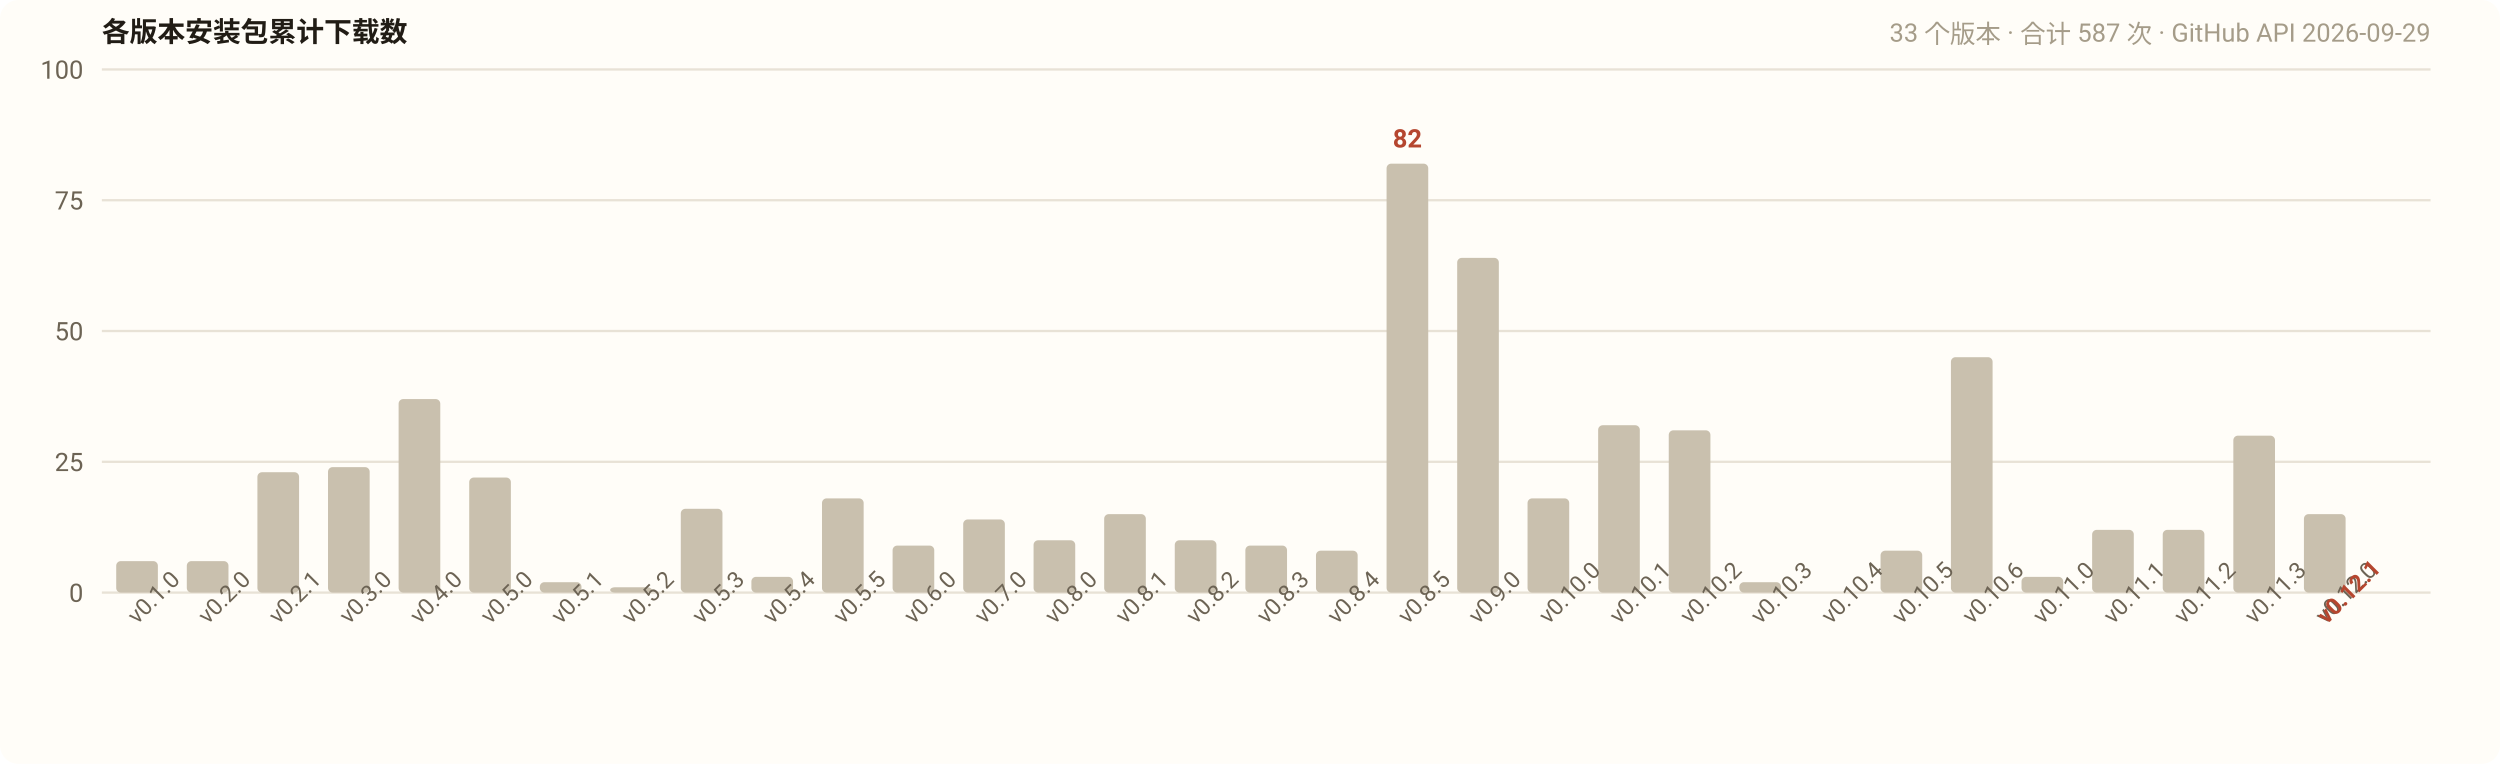
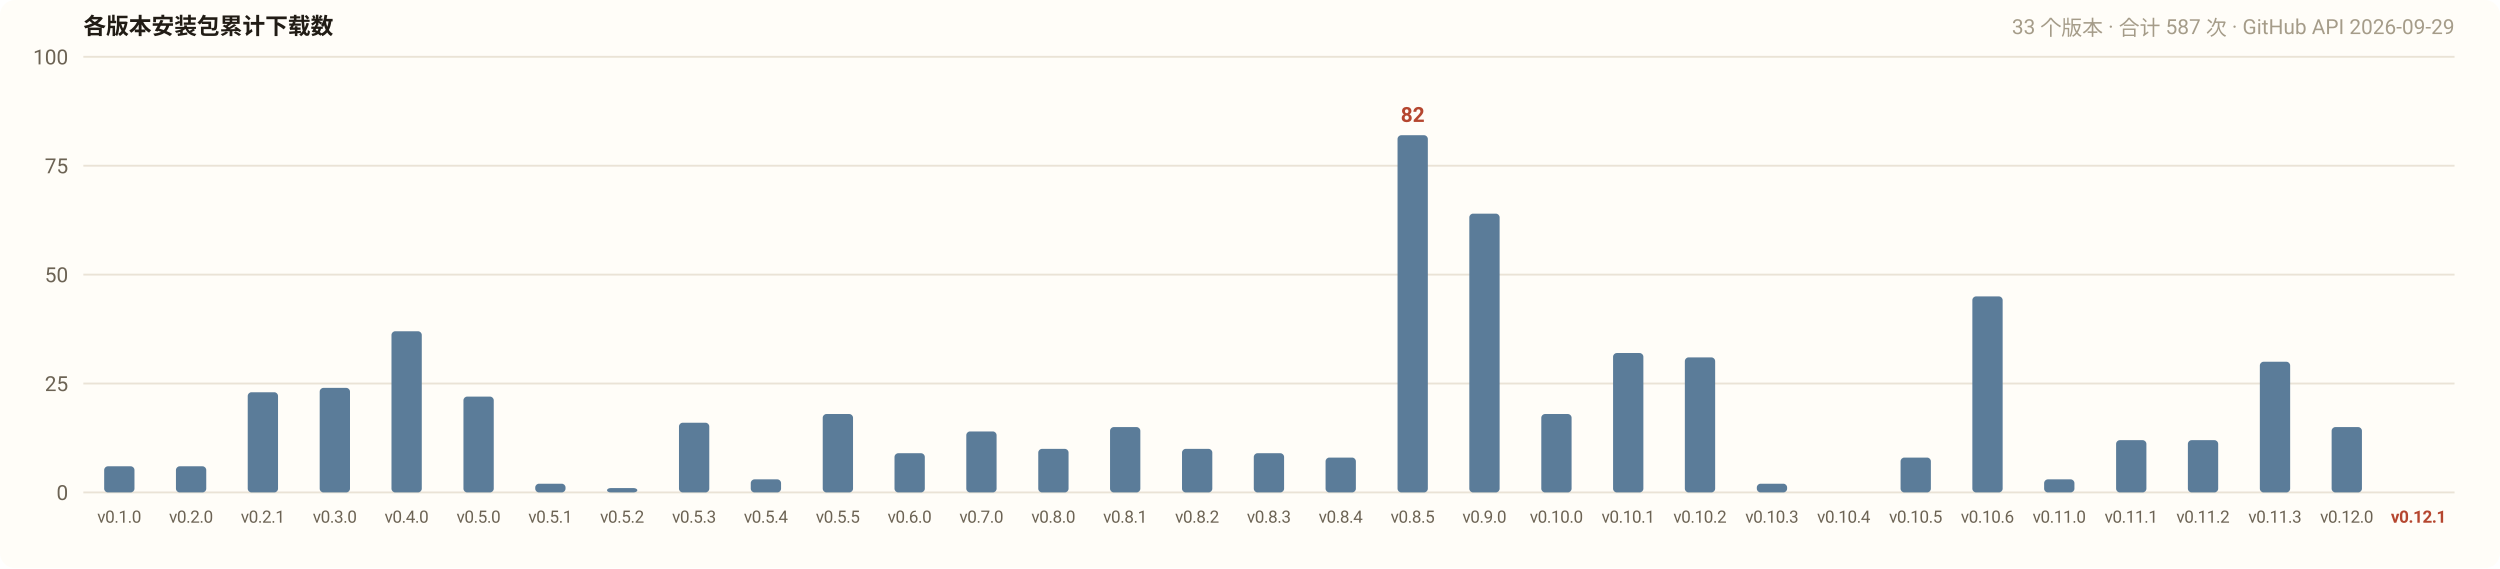
- <svg xmlns="http://www.w3.org/2000/svg" viewBox="0 0 1080 330" width="1080" height="330" role="img" aria-labelledby="dlTitle dlDesc">
-   <rect width="1080" height="330" rx="8" fill="#fffdf8" />
+ <svg xmlns="http://www.w3.org/2000/svg" viewBox="0 0 1320 300" width="1320" height="300" role="img" aria-labelledby="dlTitle dlDesc">
+   <rect width="1320" height="300" rx="8" fill="#fffdf8" />
  <text x="44" y="18" font-size="12" font-weight="600" font-family="ui-sans-serif,-apple-system,&quot;Segoe UI&quot;,Roboto,&quot;Helvetica Neue&quot;,sans-serif" fill="#211c15">各版本安装包累计下载数</text>
-   <text x="1050" y="18" text-anchor="end" font-size="11" font-family="ui-sans-serif,-apple-system,&quot;Segoe UI&quot;,Roboto,&quot;Helvetica Neue&quot;,sans-serif" fill="#a59c89">33 个版本 · 合计 587 次 · GitHub API 2026-09-29</text>
-   <line x1="44" y1="256.0" x2="1050" y2="256.0" stroke="#e8e2d6" stroke-width="1" />
-   <text x="36" y="260.0" text-anchor="end" font-size="11" font-family="ui-sans-serif,-apple-system,&quot;Segoe UI&quot;,Roboto,&quot;Helvetica Neue&quot;,sans-serif" fill="#6c6354">0</text>
-   <line x1="44" y1="199.5" x2="1050" y2="199.5" stroke="#e8e2d6" stroke-width="1" />
-   <text x="36" y="203.5" text-anchor="end" font-size="11" font-family="ui-sans-serif,-apple-system,&quot;Segoe UI&quot;,Roboto,&quot;Helvetica Neue&quot;,sans-serif" fill="#6c6354">25</text>
-   <line x1="44" y1="143.0" x2="1050" y2="143.0" stroke="#e8e2d6" stroke-width="1" />
-   <text x="36" y="147.0" text-anchor="end" font-size="11" font-family="ui-sans-serif,-apple-system,&quot;Segoe UI&quot;,Roboto,&quot;Helvetica Neue&quot;,sans-serif" fill="#6c6354">50</text>
-   <line x1="44" y1="86.5" x2="1050" y2="86.5" stroke="#e8e2d6" stroke-width="1" />
-   <text x="36" y="90.5" text-anchor="end" font-size="11" font-family="ui-sans-serif,-apple-system,&quot;Segoe UI&quot;,Roboto,&quot;Helvetica Neue&quot;,sans-serif" fill="#6c6354">75</text>
-   <line x1="44" y1="30.0" x2="1050" y2="30.0" stroke="#e8e2d6" stroke-width="1" />
+   <text x="1296" y="18" text-anchor="end" font-size="11" font-family="ui-sans-serif,-apple-system,&quot;Segoe UI&quot;,Roboto,&quot;Helvetica Neue&quot;,sans-serif" fill="#a59c89">33 个版本 · 合计 587 次 · GitHub API 2026-09-29</text>
+   <line x1="44" y1="260.0" x2="1296" y2="260.0" stroke="#eae3d6" stroke-width="1" />
+   <text x="36" y="264.0" text-anchor="end" font-size="11" font-family="ui-sans-serif,-apple-system,&quot;Segoe UI&quot;,Roboto,&quot;Helvetica Neue&quot;,sans-serif" fill="#6c6354">0</text>
+   <line x1="44" y1="202.5" x2="1296" y2="202.5" stroke="#eae3d6" stroke-width="1" />
+   <text x="36" y="206.5" text-anchor="end" font-size="11" font-family="ui-sans-serif,-apple-system,&quot;Segoe UI&quot;,Roboto,&quot;Helvetica Neue&quot;,sans-serif" fill="#6c6354">25</text>
+   <line x1="44" y1="145.0" x2="1296" y2="145.0" stroke="#eae3d6" stroke-width="1" />
+   <text x="36" y="149.0" text-anchor="end" font-size="11" font-family="ui-sans-serif,-apple-system,&quot;Segoe UI&quot;,Roboto,&quot;Helvetica Neue&quot;,sans-serif" fill="#6c6354">50</text>
+   <line x1="44" y1="87.5" x2="1296" y2="87.5" stroke="#eae3d6" stroke-width="1" />
+   <text x="36" y="91.5" text-anchor="end" font-size="11" font-family="ui-sans-serif,-apple-system,&quot;Segoe UI&quot;,Roboto,&quot;Helvetica Neue&quot;,sans-serif" fill="#6c6354">75</text>
+   <line x1="44" y1="30.0" x2="1296" y2="30.0" stroke="#eae3d6" stroke-width="1" />
  <text x="36" y="34.0" text-anchor="end" font-size="11" font-family="ui-sans-serif,-apple-system,&quot;Segoe UI&quot;,Roboto,&quot;Helvetica Neue&quot;,sans-serif" fill="#6c6354">100</text>
-   <rect x="50.2" y="242.4" width="18.0" height="13.6" rx="2" fill="#c9c0ae" />
-   <rect x="80.7" y="242.4" width="18.0" height="13.6" rx="2" fill="#c9c0ae" />
-   <rect x="111.2" y="204.0" width="18.0" height="52.0" rx="2" fill="#c9c0ae" />
-   <rect x="141.7" y="201.8" width="18.0" height="54.2" rx="2" fill="#c9c0ae" />
-   <rect x="172.2" y="172.4" width="18.0" height="83.6" rx="2" fill="#c9c0ae" />
-   <rect x="202.7" y="206.3" width="18.0" height="49.7" rx="2" fill="#c9c0ae" />
-   <rect x="233.2" y="251.5" width="18.0" height="4.5" rx="2" fill="#c9c0ae" />
-   <rect x="263.6" y="253.7" width="18.0" height="2.3" rx="2" fill="#c9c0ae" />
-   <rect x="294.1" y="219.8" width="18.0" height="36.2" rx="2" fill="#c9c0ae" />
-   <rect x="324.6" y="249.2" width="18.0" height="6.8" rx="2" fill="#c9c0ae" />
-   <rect x="355.1" y="215.3" width="18.0" height="40.7" rx="2" fill="#c9c0ae" />
-   <rect x="385.6" y="235.7" width="18.0" height="20.3" rx="2" fill="#c9c0ae" />
-   <rect x="416.1" y="224.4" width="18.0" height="31.6" rx="2" fill="#c9c0ae" />
-   <rect x="446.5" y="233.4" width="18.0" height="22.6" rx="2" fill="#c9c0ae" />
-   <rect x="477.0" y="222.1" width="18.0" height="33.9" rx="2" fill="#c9c0ae" />
-   <rect x="507.5" y="233.4" width="18.0" height="22.6" rx="2" fill="#c9c0ae" />
-   <rect x="538.0" y="235.7" width="18.0" height="20.3" rx="2" fill="#c9c0ae" />
-   <rect x="568.5" y="237.9" width="18.0" height="18.1" rx="2" fill="#c9c0ae" />
-   <rect x="599.0" y="70.7" width="18.0" height="185.3" rx="2" fill="#c9c0ae" />
-   <rect x="629.5" y="111.4" width="18.0" height="144.6" rx="2" fill="#c9c0ae" />
-   <rect x="659.9" y="215.3" width="18.0" height="40.7" rx="2" fill="#c9c0ae" />
-   <rect x="690.4" y="183.7" width="18.0" height="72.3" rx="2" fill="#c9c0ae" />
-   <rect x="720.9" y="185.9" width="18.0" height="70.1" rx="2" fill="#c9c0ae" />
-   <rect x="751.4" y="251.5" width="18.0" height="4.5" rx="2" fill="#c9c0ae" />
-   <rect x="781.9" y="256.0" width="18.0" height="0.0" rx="2" fill="#c9c0ae" />
-   <rect x="812.4" y="237.9" width="18.0" height="18.1" rx="2" fill="#c9c0ae" />
-   <rect x="842.8" y="154.3" width="18.0" height="101.7" rx="2" fill="#c9c0ae" />
-   <rect x="873.3" y="249.2" width="18.0" height="6.8" rx="2" fill="#c9c0ae" />
-   <rect x="903.8" y="228.9" width="18.0" height="27.1" rx="2" fill="#c9c0ae" />
-   <rect x="934.3" y="228.9" width="18.0" height="27.1" rx="2" fill="#c9c0ae" />
-   <rect x="964.8" y="188.2" width="18.0" height="67.8" rx="2" fill="#c9c0ae" />
-   <rect x="995.3" y="222.1" width="18.0" height="33.9" rx="2" fill="#c9c0ae" />
-   <rect x="1025.8" y="256.0" width="18.0" height="0.0" rx="2" fill="#b5462f" />
-   <text x="608.0" y="63.7" text-anchor="middle" font-size="11" font-weight="600" font-family="ui-sans-serif,-apple-system,&quot;Segoe UI&quot;,Roboto,&quot;Helvetica Neue&quot;,sans-serif" fill="#b5462f">82</text>
-   <text x="59.2" y="270" font-size="10" font-weight="400" font-family="ui-sans-serif,-apple-system,&quot;Segoe UI&quot;,Roboto,&quot;Helvetica Neue&quot;,sans-serif" fill="#6c6354" transform="rotate(-45 59.2 270)">v0.1.0</text>
-   <text x="89.7" y="270" font-size="10" font-weight="400" font-family="ui-sans-serif,-apple-system,&quot;Segoe UI&quot;,Roboto,&quot;Helvetica Neue&quot;,sans-serif" fill="#6c6354" transform="rotate(-45 89.7 270)">v0.2.0</text>
-   <text x="120.2" y="270" font-size="10" font-weight="400" font-family="ui-sans-serif,-apple-system,&quot;Segoe UI&quot;,Roboto,&quot;Helvetica Neue&quot;,sans-serif" fill="#6c6354" transform="rotate(-45 120.2 270)">v0.2.1</text>
-   <text x="150.7" y="270" font-size="10" font-weight="400" font-family="ui-sans-serif,-apple-system,&quot;Segoe UI&quot;,Roboto,&quot;Helvetica Neue&quot;,sans-serif" fill="#6c6354" transform="rotate(-45 150.7 270)">v0.3.0</text>
-   <text x="181.2" y="270" font-size="10" font-weight="400" font-family="ui-sans-serif,-apple-system,&quot;Segoe UI&quot;,Roboto,&quot;Helvetica Neue&quot;,sans-serif" fill="#6c6354" transform="rotate(-45 181.2 270)">v0.4.0</text>
-   <text x="211.7" y="270" font-size="10" font-weight="400" font-family="ui-sans-serif,-apple-system,&quot;Segoe UI&quot;,Roboto,&quot;Helvetica Neue&quot;,sans-serif" fill="#6c6354" transform="rotate(-45 211.7 270)">v0.5.0</text>
-   <text x="242.2" y="270" font-size="10" font-weight="400" font-family="ui-sans-serif,-apple-system,&quot;Segoe UI&quot;,Roboto,&quot;Helvetica Neue&quot;,sans-serif" fill="#6c6354" transform="rotate(-45 242.2 270)">v0.5.1</text>
-   <text x="272.6" y="270" font-size="10" font-weight="400" font-family="ui-sans-serif,-apple-system,&quot;Segoe UI&quot;,Roboto,&quot;Helvetica Neue&quot;,sans-serif" fill="#6c6354" transform="rotate(-45 272.6 270)">v0.5.2</text>
-   <text x="303.1" y="270" font-size="10" font-weight="400" font-family="ui-sans-serif,-apple-system,&quot;Segoe UI&quot;,Roboto,&quot;Helvetica Neue&quot;,sans-serif" fill="#6c6354" transform="rotate(-45 303.1 270)">v0.5.3</text>
-   <text x="333.6" y="270" font-size="10" font-weight="400" font-family="ui-sans-serif,-apple-system,&quot;Segoe UI&quot;,Roboto,&quot;Helvetica Neue&quot;,sans-serif" fill="#6c6354" transform="rotate(-45 333.6 270)">v0.5.4</text>
-   <text x="364.1" y="270" font-size="10" font-weight="400" font-family="ui-sans-serif,-apple-system,&quot;Segoe UI&quot;,Roboto,&quot;Helvetica Neue&quot;,sans-serif" fill="#6c6354" transform="rotate(-45 364.1 270)">v0.5.5</text>
-   <text x="394.6" y="270" font-size="10" font-weight="400" font-family="ui-sans-serif,-apple-system,&quot;Segoe UI&quot;,Roboto,&quot;Helvetica Neue&quot;,sans-serif" fill="#6c6354" transform="rotate(-45 394.6 270)">v0.6.0</text>
-   <text x="425.1" y="270" font-size="10" font-weight="400" font-family="ui-sans-serif,-apple-system,&quot;Segoe UI&quot;,Roboto,&quot;Helvetica Neue&quot;,sans-serif" fill="#6c6354" transform="rotate(-45 425.1 270)">v0.7.0</text>
-   <text x="455.5" y="270" font-size="10" font-weight="400" font-family="ui-sans-serif,-apple-system,&quot;Segoe UI&quot;,Roboto,&quot;Helvetica Neue&quot;,sans-serif" fill="#6c6354" transform="rotate(-45 455.5 270)">v0.8.0</text>
-   <text x="486.0" y="270" font-size="10" font-weight="400" font-family="ui-sans-serif,-apple-system,&quot;Segoe UI&quot;,Roboto,&quot;Helvetica Neue&quot;,sans-serif" fill="#6c6354" transform="rotate(-45 486.0 270)">v0.8.1</text>
-   <text x="516.5" y="270" font-size="10" font-weight="400" font-family="ui-sans-serif,-apple-system,&quot;Segoe UI&quot;,Roboto,&quot;Helvetica Neue&quot;,sans-serif" fill="#6c6354" transform="rotate(-45 516.5 270)">v0.8.2</text>
-   <text x="547.0" y="270" font-size="10" font-weight="400" font-family="ui-sans-serif,-apple-system,&quot;Segoe UI&quot;,Roboto,&quot;Helvetica Neue&quot;,sans-serif" fill="#6c6354" transform="rotate(-45 547.0 270)">v0.8.3</text>
-   <text x="577.5" y="270" font-size="10" font-weight="400" font-family="ui-sans-serif,-apple-system,&quot;Segoe UI&quot;,Roboto,&quot;Helvetica Neue&quot;,sans-serif" fill="#6c6354" transform="rotate(-45 577.5 270)">v0.8.4</text>
-   <text x="608.0" y="270" font-size="10" font-weight="400" font-family="ui-sans-serif,-apple-system,&quot;Segoe UI&quot;,Roboto,&quot;Helvetica Neue&quot;,sans-serif" fill="#6c6354" transform="rotate(-45 608.0 270)">v0.8.5</text>
-   <text x="638.5" y="270" font-size="10" font-weight="400" font-family="ui-sans-serif,-apple-system,&quot;Segoe UI&quot;,Roboto,&quot;Helvetica Neue&quot;,sans-serif" fill="#6c6354" transform="rotate(-45 638.5 270)">v0.9.0</text>
-   <text x="668.9" y="270" font-size="10" font-weight="400" font-family="ui-sans-serif,-apple-system,&quot;Segoe UI&quot;,Roboto,&quot;Helvetica Neue&quot;,sans-serif" fill="#6c6354" transform="rotate(-45 668.9 270)">v0.10.0</text>
-   <text x="699.4" y="270" font-size="10" font-weight="400" font-family="ui-sans-serif,-apple-system,&quot;Segoe UI&quot;,Roboto,&quot;Helvetica Neue&quot;,sans-serif" fill="#6c6354" transform="rotate(-45 699.4 270)">v0.10.1</text>
-   <text x="729.9" y="270" font-size="10" font-weight="400" font-family="ui-sans-serif,-apple-system,&quot;Segoe UI&quot;,Roboto,&quot;Helvetica Neue&quot;,sans-serif" fill="#6c6354" transform="rotate(-45 729.9 270)">v0.10.2</text>
-   <text x="760.4" y="270" font-size="10" font-weight="400" font-family="ui-sans-serif,-apple-system,&quot;Segoe UI&quot;,Roboto,&quot;Helvetica Neue&quot;,sans-serif" fill="#6c6354" transform="rotate(-45 760.4 270)">v0.10.3</text>
-   <text x="790.9" y="270" font-size="10" font-weight="400" font-family="ui-sans-serif,-apple-system,&quot;Segoe UI&quot;,Roboto,&quot;Helvetica Neue&quot;,sans-serif" fill="#6c6354" transform="rotate(-45 790.9 270)">v0.10.4</text>
-   <text x="821.4" y="270" font-size="10" font-weight="400" font-family="ui-sans-serif,-apple-system,&quot;Segoe UI&quot;,Roboto,&quot;Helvetica Neue&quot;,sans-serif" fill="#6c6354" transform="rotate(-45 821.4 270)">v0.10.5</text>
-   <text x="851.8" y="270" font-size="10" font-weight="400" font-family="ui-sans-serif,-apple-system,&quot;Segoe UI&quot;,Roboto,&quot;Helvetica Neue&quot;,sans-serif" fill="#6c6354" transform="rotate(-45 851.8 270)">v0.10.6</text>
-   <text x="882.3" y="270" font-size="10" font-weight="400" font-family="ui-sans-serif,-apple-system,&quot;Segoe UI&quot;,Roboto,&quot;Helvetica Neue&quot;,sans-serif" fill="#6c6354" transform="rotate(-45 882.3 270)">v0.11.0</text>
-   <text x="912.8" y="270" font-size="10" font-weight="400" font-family="ui-sans-serif,-apple-system,&quot;Segoe UI&quot;,Roboto,&quot;Helvetica Neue&quot;,sans-serif" fill="#6c6354" transform="rotate(-45 912.8 270)">v0.11.1</text>
-   <text x="943.3" y="270" font-size="10" font-weight="400" font-family="ui-sans-serif,-apple-system,&quot;Segoe UI&quot;,Roboto,&quot;Helvetica Neue&quot;,sans-serif" fill="#6c6354" transform="rotate(-45 943.3 270)">v0.11.2</text>
-   <text x="973.8" y="270" font-size="10" font-weight="400" font-family="ui-sans-serif,-apple-system,&quot;Segoe UI&quot;,Roboto,&quot;Helvetica Neue&quot;,sans-serif" fill="#6c6354" transform="rotate(-45 973.8 270)">v0.11.3</text>
-   <text x="1004.3" y="270" font-size="10" font-weight="400" font-family="ui-sans-serif,-apple-system,&quot;Segoe UI&quot;,Roboto,&quot;Helvetica Neue&quot;,sans-serif" fill="#6c6354" transform="rotate(-45 1004.3 270)">v0.12.0</text>
-   <text x="1005.1" y="270" font-size="10" font-weight="600" font-family="ui-sans-serif,-apple-system,&quot;Segoe UI&quot;,Roboto,&quot;Helvetica Neue&quot;,sans-serif" fill="#b5462f" transform="rotate(-45 1005.1 270)">v0.12.1</text>
+   <rect x="55.0" y="246.2" width="16.0" height="13.8" rx="2" fill="#5b7c99" />
+   <rect x="92.9" y="246.2" width="16.0" height="13.8" rx="2" fill="#5b7c99" />
+   <rect x="130.8" y="207.1" width="16.0" height="52.9" rx="2" fill="#5b7c99" />
+   <rect x="168.8" y="204.8" width="16.0" height="55.2" rx="2" fill="#5b7c99" />
+   <rect x="206.7" y="174.9" width="16.0" height="85.1" rx="2" fill="#5b7c99" />
+   <rect x="244.7" y="209.4" width="16.0" height="50.6" rx="2" fill="#5b7c99" />
+   <rect x="282.6" y="255.4" width="16.0" height="4.6" rx="2" fill="#5b7c99" />
+   <rect x="320.5" y="257.7" width="16.0" height="2.3" rx="2" fill="#5b7c99" />
+   <rect x="358.5" y="223.2" width="16.0" height="36.8" rx="2" fill="#5b7c99" />
+   <rect x="396.4" y="253.1" width="16.0" height="6.9" rx="2" fill="#5b7c99" />
+   <rect x="434.4" y="218.6" width="16.0" height="41.4" rx="2" fill="#5b7c99" />
+   <rect x="472.3" y="239.3" width="16.0" height="20.7" rx="2" fill="#5b7c99" />
+   <rect x="510.2" y="227.8" width="16.0" height="32.2" rx="2" fill="#5b7c99" />
+   <rect x="548.2" y="237.0" width="16.0" height="23.0" rx="2" fill="#5b7c99" />
+   <rect x="586.1" y="225.5" width="16.0" height="34.5" rx="2" fill="#5b7c99" />
+   <rect x="624.1" y="237.0" width="16.0" height="23.0" rx="2" fill="#5b7c99" />
+   <rect x="662.0" y="239.3" width="16.0" height="20.7" rx="2" fill="#5b7c99" />
+   <rect x="699.9" y="241.6" width="16.0" height="18.4" rx="2" fill="#5b7c99" />
+   <rect x="737.9" y="71.4" width="16.0" height="188.6" rx="2" fill="#5b7c99" />
+   <rect x="775.8" y="112.8" width="16.0" height="147.2" rx="2" fill="#5b7c99" />
+   <rect x="813.8" y="218.6" width="16.0" height="41.4" rx="2" fill="#5b7c99" />
+   <rect x="851.7" y="186.4" width="16.0" height="73.6" rx="2" fill="#5b7c99" />
+   <rect x="889.6" y="188.7" width="16.0" height="71.3" rx="2" fill="#5b7c99" />
+   <rect x="927.6" y="255.4" width="16.0" height="4.6" rx="2" fill="#5b7c99" />
+   <rect x="965.5" y="260.0" width="16.0" height="0.0" rx="2" fill="#5b7c99" />
+   <rect x="1003.5" y="241.6" width="16.0" height="18.4" rx="2" fill="#5b7c99" />
+   <rect x="1041.4" y="156.5" width="16.0" height="103.5" rx="2" fill="#5b7c99" />
+   <rect x="1079.3" y="253.1" width="16.0" height="6.9" rx="2" fill="#5b7c99" />
+   <rect x="1117.3" y="232.4" width="16.0" height="27.6" rx="2" fill="#5b7c99" />
+   <rect x="1155.2" y="232.4" width="16.0" height="27.6" rx="2" fill="#5b7c99" />
+   <rect x="1193.2" y="191.0" width="16.0" height="69.0" rx="2" fill="#5b7c99" />
+   <rect x="1231.1" y="225.5" width="16.0" height="34.5" rx="2" fill="#5b7c99" />
+   <rect x="1269.0" y="260.0" width="16.0" height="0.0" rx="2" fill="#b5462f" />
+   <text x="745.9" y="64.4" text-anchor="middle" font-size="11" font-weight="600" font-family="ui-sans-serif,-apple-system,&quot;Segoe UI&quot;,Roboto,&quot;Helvetica Neue&quot;,sans-serif" fill="#b5462f">82</text>
+   <text x="63.0" y="276" text-anchor="middle" font-size="9" font-weight="400" font-family="ui-sans-serif,-apple-system,&quot;Segoe UI&quot;,Roboto,&quot;Helvetica Neue&quot;,sans-serif" fill="#6c6354" letter-spacing="-0.2">v0.1.0</text>
+   <text x="100.9" y="276" text-anchor="middle" font-size="9" font-weight="400" font-family="ui-sans-serif,-apple-system,&quot;Segoe UI&quot;,Roboto,&quot;Helvetica Neue&quot;,sans-serif" fill="#6c6354" letter-spacing="-0.2">v0.2.0</text>
+   <text x="138.8" y="276" text-anchor="middle" font-size="9" font-weight="400" font-family="ui-sans-serif,-apple-system,&quot;Segoe UI&quot;,Roboto,&quot;Helvetica Neue&quot;,sans-serif" fill="#6c6354" letter-spacing="-0.2">v0.2.1</text>
+   <text x="176.8" y="276" text-anchor="middle" font-size="9" font-weight="400" font-family="ui-sans-serif,-apple-system,&quot;Segoe UI&quot;,Roboto,&quot;Helvetica Neue&quot;,sans-serif" fill="#6c6354" letter-spacing="-0.2">v0.3.0</text>
+   <text x="214.7" y="276" text-anchor="middle" font-size="9" font-weight="400" font-family="ui-sans-serif,-apple-system,&quot;Segoe UI&quot;,Roboto,&quot;Helvetica Neue&quot;,sans-serif" fill="#6c6354" letter-spacing="-0.2">v0.4.0</text>
+   <text x="252.7" y="276" text-anchor="middle" font-size="9" font-weight="400" font-family="ui-sans-serif,-apple-system,&quot;Segoe UI&quot;,Roboto,&quot;Helvetica Neue&quot;,sans-serif" fill="#6c6354" letter-spacing="-0.2">v0.5.0</text>
+   <text x="290.6" y="276" text-anchor="middle" font-size="9" font-weight="400" font-family="ui-sans-serif,-apple-system,&quot;Segoe UI&quot;,Roboto,&quot;Helvetica Neue&quot;,sans-serif" fill="#6c6354" letter-spacing="-0.2">v0.5.1</text>
+   <text x="328.5" y="276" text-anchor="middle" font-size="9" font-weight="400" font-family="ui-sans-serif,-apple-system,&quot;Segoe UI&quot;,Roboto,&quot;Helvetica Neue&quot;,sans-serif" fill="#6c6354" letter-spacing="-0.2">v0.5.2</text>
+   <text x="366.5" y="276" text-anchor="middle" font-size="9" font-weight="400" font-family="ui-sans-serif,-apple-system,&quot;Segoe UI&quot;,Roboto,&quot;Helvetica Neue&quot;,sans-serif" fill="#6c6354" letter-spacing="-0.2">v0.5.3</text>
+   <text x="404.4" y="276" text-anchor="middle" font-size="9" font-weight="400" font-family="ui-sans-serif,-apple-system,&quot;Segoe UI&quot;,Roboto,&quot;Helvetica Neue&quot;,sans-serif" fill="#6c6354" letter-spacing="-0.2">v0.5.4</text>
+   <text x="442.4" y="276" text-anchor="middle" font-size="9" font-weight="400" font-family="ui-sans-serif,-apple-system,&quot;Segoe UI&quot;,Roboto,&quot;Helvetica Neue&quot;,sans-serif" fill="#6c6354" letter-spacing="-0.2">v0.5.5</text>
+   <text x="480.3" y="276" text-anchor="middle" font-size="9" font-weight="400" font-family="ui-sans-serif,-apple-system,&quot;Segoe UI&quot;,Roboto,&quot;Helvetica Neue&quot;,sans-serif" fill="#6c6354" letter-spacing="-0.2">v0.6.0</text>
+   <text x="518.2" y="276" text-anchor="middle" font-size="9" font-weight="400" font-family="ui-sans-serif,-apple-system,&quot;Segoe UI&quot;,Roboto,&quot;Helvetica Neue&quot;,sans-serif" fill="#6c6354" letter-spacing="-0.2">v0.7.0</text>
+   <text x="556.2" y="276" text-anchor="middle" font-size="9" font-weight="400" font-family="ui-sans-serif,-apple-system,&quot;Segoe UI&quot;,Roboto,&quot;Helvetica Neue&quot;,sans-serif" fill="#6c6354" letter-spacing="-0.2">v0.8.0</text>
+   <text x="594.1" y="276" text-anchor="middle" font-size="9" font-weight="400" font-family="ui-sans-serif,-apple-system,&quot;Segoe UI&quot;,Roboto,&quot;Helvetica Neue&quot;,sans-serif" fill="#6c6354" letter-spacing="-0.2">v0.8.1</text>
+   <text x="632.1" y="276" text-anchor="middle" font-size="9" font-weight="400" font-family="ui-sans-serif,-apple-system,&quot;Segoe UI&quot;,Roboto,&quot;Helvetica Neue&quot;,sans-serif" fill="#6c6354" letter-spacing="-0.2">v0.8.2</text>
+   <text x="670.0" y="276" text-anchor="middle" font-size="9" font-weight="400" font-family="ui-sans-serif,-apple-system,&quot;Segoe UI&quot;,Roboto,&quot;Helvetica Neue&quot;,sans-serif" fill="#6c6354" letter-spacing="-0.2">v0.8.3</text>
+   <text x="707.9" y="276" text-anchor="middle" font-size="9" font-weight="400" font-family="ui-sans-serif,-apple-system,&quot;Segoe UI&quot;,Roboto,&quot;Helvetica Neue&quot;,sans-serif" fill="#6c6354" letter-spacing="-0.2">v0.8.4</text>
+   <text x="745.9" y="276" text-anchor="middle" font-size="9" font-weight="400" font-family="ui-sans-serif,-apple-system,&quot;Segoe UI&quot;,Roboto,&quot;Helvetica Neue&quot;,sans-serif" fill="#6c6354" letter-spacing="-0.2">v0.8.5</text>
+   <text x="783.8" y="276" text-anchor="middle" font-size="9" font-weight="400" font-family="ui-sans-serif,-apple-system,&quot;Segoe UI&quot;,Roboto,&quot;Helvetica Neue&quot;,sans-serif" fill="#6c6354" letter-spacing="-0.2">v0.9.0</text>
+   <text x="821.8" y="276" text-anchor="middle" font-size="9" font-weight="400" font-family="ui-sans-serif,-apple-system,&quot;Segoe UI&quot;,Roboto,&quot;Helvetica Neue&quot;,sans-serif" fill="#6c6354" letter-spacing="-0.2">v0.10.0</text>
+   <text x="859.7" y="276" text-anchor="middle" font-size="9" font-weight="400" font-family="ui-sans-serif,-apple-system,&quot;Segoe UI&quot;,Roboto,&quot;Helvetica Neue&quot;,sans-serif" fill="#6c6354" letter-spacing="-0.2">v0.10.1</text>
+   <text x="897.6" y="276" text-anchor="middle" font-size="9" font-weight="400" font-family="ui-sans-serif,-apple-system,&quot;Segoe UI&quot;,Roboto,&quot;Helvetica Neue&quot;,sans-serif" fill="#6c6354" letter-spacing="-0.2">v0.10.2</text>
+   <text x="935.6" y="276" text-anchor="middle" font-size="9" font-weight="400" font-family="ui-sans-serif,-apple-system,&quot;Segoe UI&quot;,Roboto,&quot;Helvetica Neue&quot;,sans-serif" fill="#6c6354" letter-spacing="-0.2">v0.10.3</text>
+   <text x="973.5" y="276" text-anchor="middle" font-size="9" font-weight="400" font-family="ui-sans-serif,-apple-system,&quot;Segoe UI&quot;,Roboto,&quot;Helvetica Neue&quot;,sans-serif" fill="#6c6354" letter-spacing="-0.2">v0.10.4</text>
+   <text x="1011.5" y="276" text-anchor="middle" font-size="9" font-weight="400" font-family="ui-sans-serif,-apple-system,&quot;Segoe UI&quot;,Roboto,&quot;Helvetica Neue&quot;,sans-serif" fill="#6c6354" letter-spacing="-0.2">v0.10.5</text>
+   <text x="1049.4" y="276" text-anchor="middle" font-size="9" font-weight="400" font-family="ui-sans-serif,-apple-system,&quot;Segoe UI&quot;,Roboto,&quot;Helvetica Neue&quot;,sans-serif" fill="#6c6354" letter-spacing="-0.2">v0.10.6</text>
+   <text x="1087.3" y="276" text-anchor="middle" font-size="9" font-weight="400" font-family="ui-sans-serif,-apple-system,&quot;Segoe UI&quot;,Roboto,&quot;Helvetica Neue&quot;,sans-serif" fill="#6c6354" letter-spacing="-0.2">v0.11.0</text>
+   <text x="1125.3" y="276" text-anchor="middle" font-size="9" font-weight="400" font-family="ui-sans-serif,-apple-system,&quot;Segoe UI&quot;,Roboto,&quot;Helvetica Neue&quot;,sans-serif" fill="#6c6354" letter-spacing="-0.2">v0.11.1</text>
+   <text x="1163.2" y="276" text-anchor="middle" font-size="9" font-weight="400" font-family="ui-sans-serif,-apple-system,&quot;Segoe UI&quot;,Roboto,&quot;Helvetica Neue&quot;,sans-serif" fill="#6c6354" letter-spacing="-0.2">v0.11.2</text>
+   <text x="1201.2" y="276" text-anchor="middle" font-size="9" font-weight="400" font-family="ui-sans-serif,-apple-system,&quot;Segoe UI&quot;,Roboto,&quot;Helvetica Neue&quot;,sans-serif" fill="#6c6354" letter-spacing="-0.2">v0.11.3</text>
+   <text x="1239.1" y="276" text-anchor="middle" font-size="9" font-weight="400" font-family="ui-sans-serif,-apple-system,&quot;Segoe UI&quot;,Roboto,&quot;Helvetica Neue&quot;,sans-serif" fill="#6c6354" letter-spacing="-0.2">v0.12.0</text>
+   <text x="1277.0" y="276" text-anchor="middle" font-size="9" font-weight="600" font-family="ui-sans-serif,-apple-system,&quot;Segoe UI&quot;,Roboto,&quot;Helvetica Neue&quot;,sans-serif" fill="#b5462f" letter-spacing="-0.2">v0.12.1</text>
</svg>
